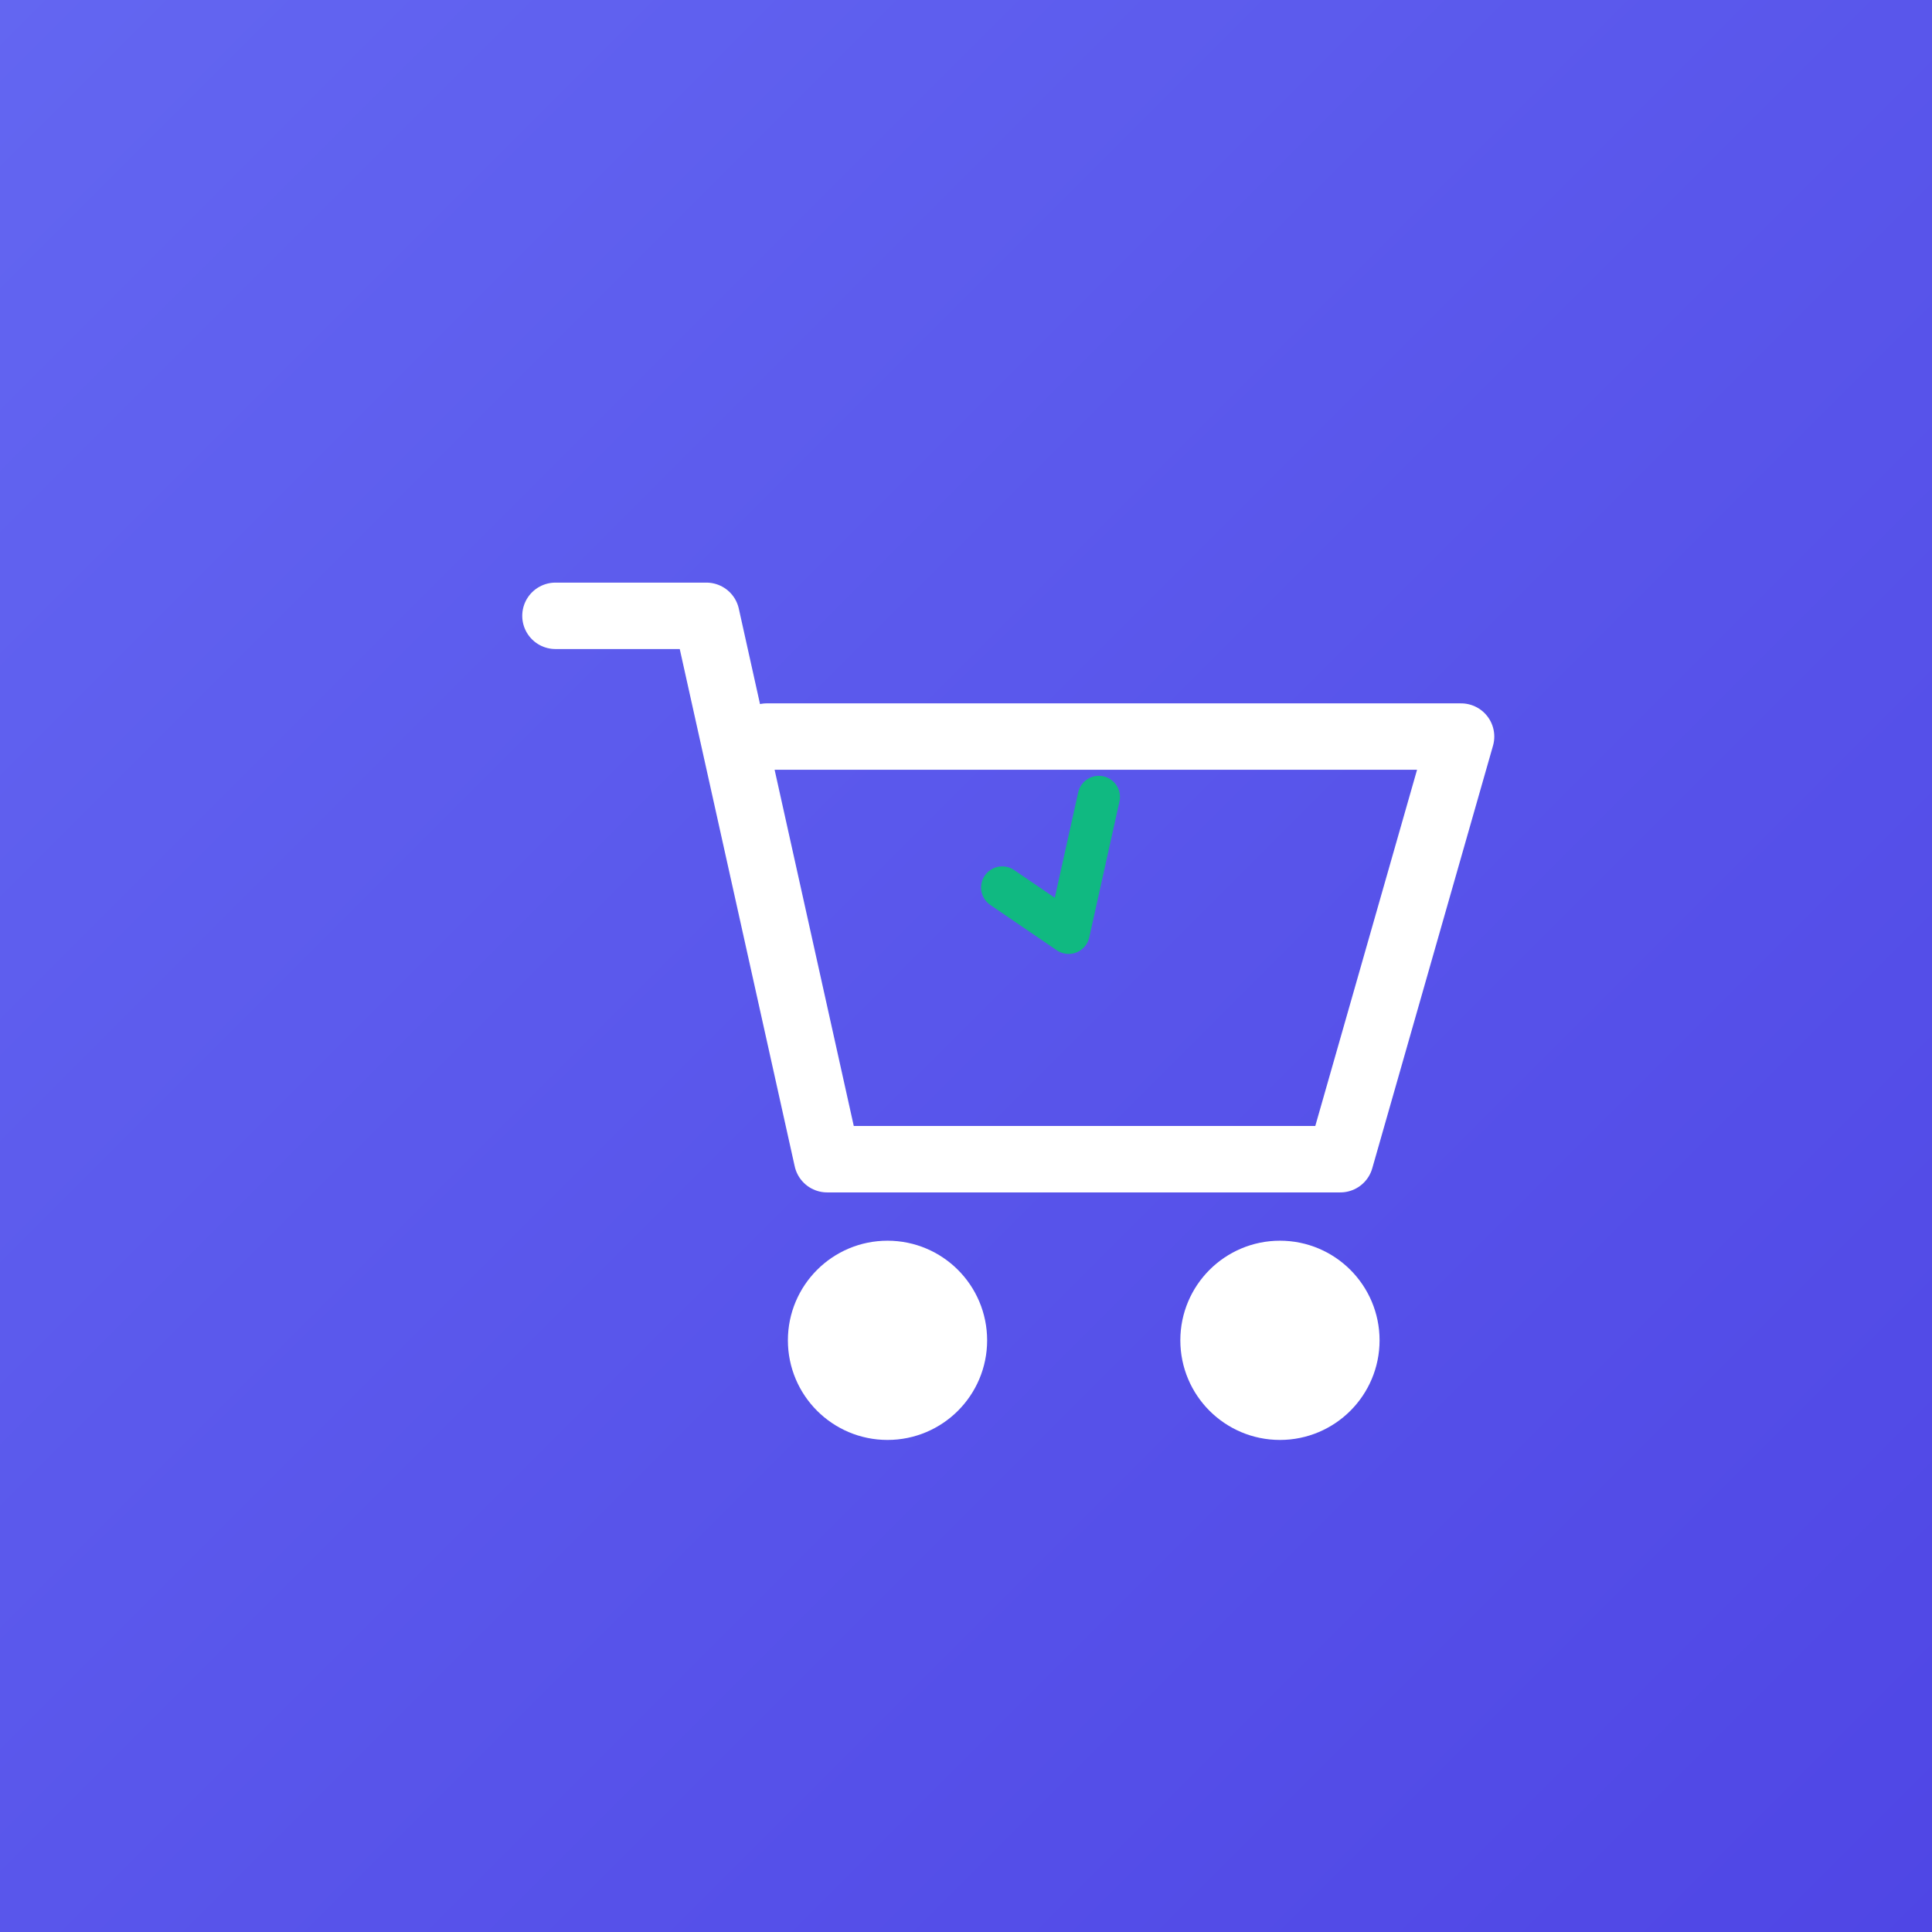
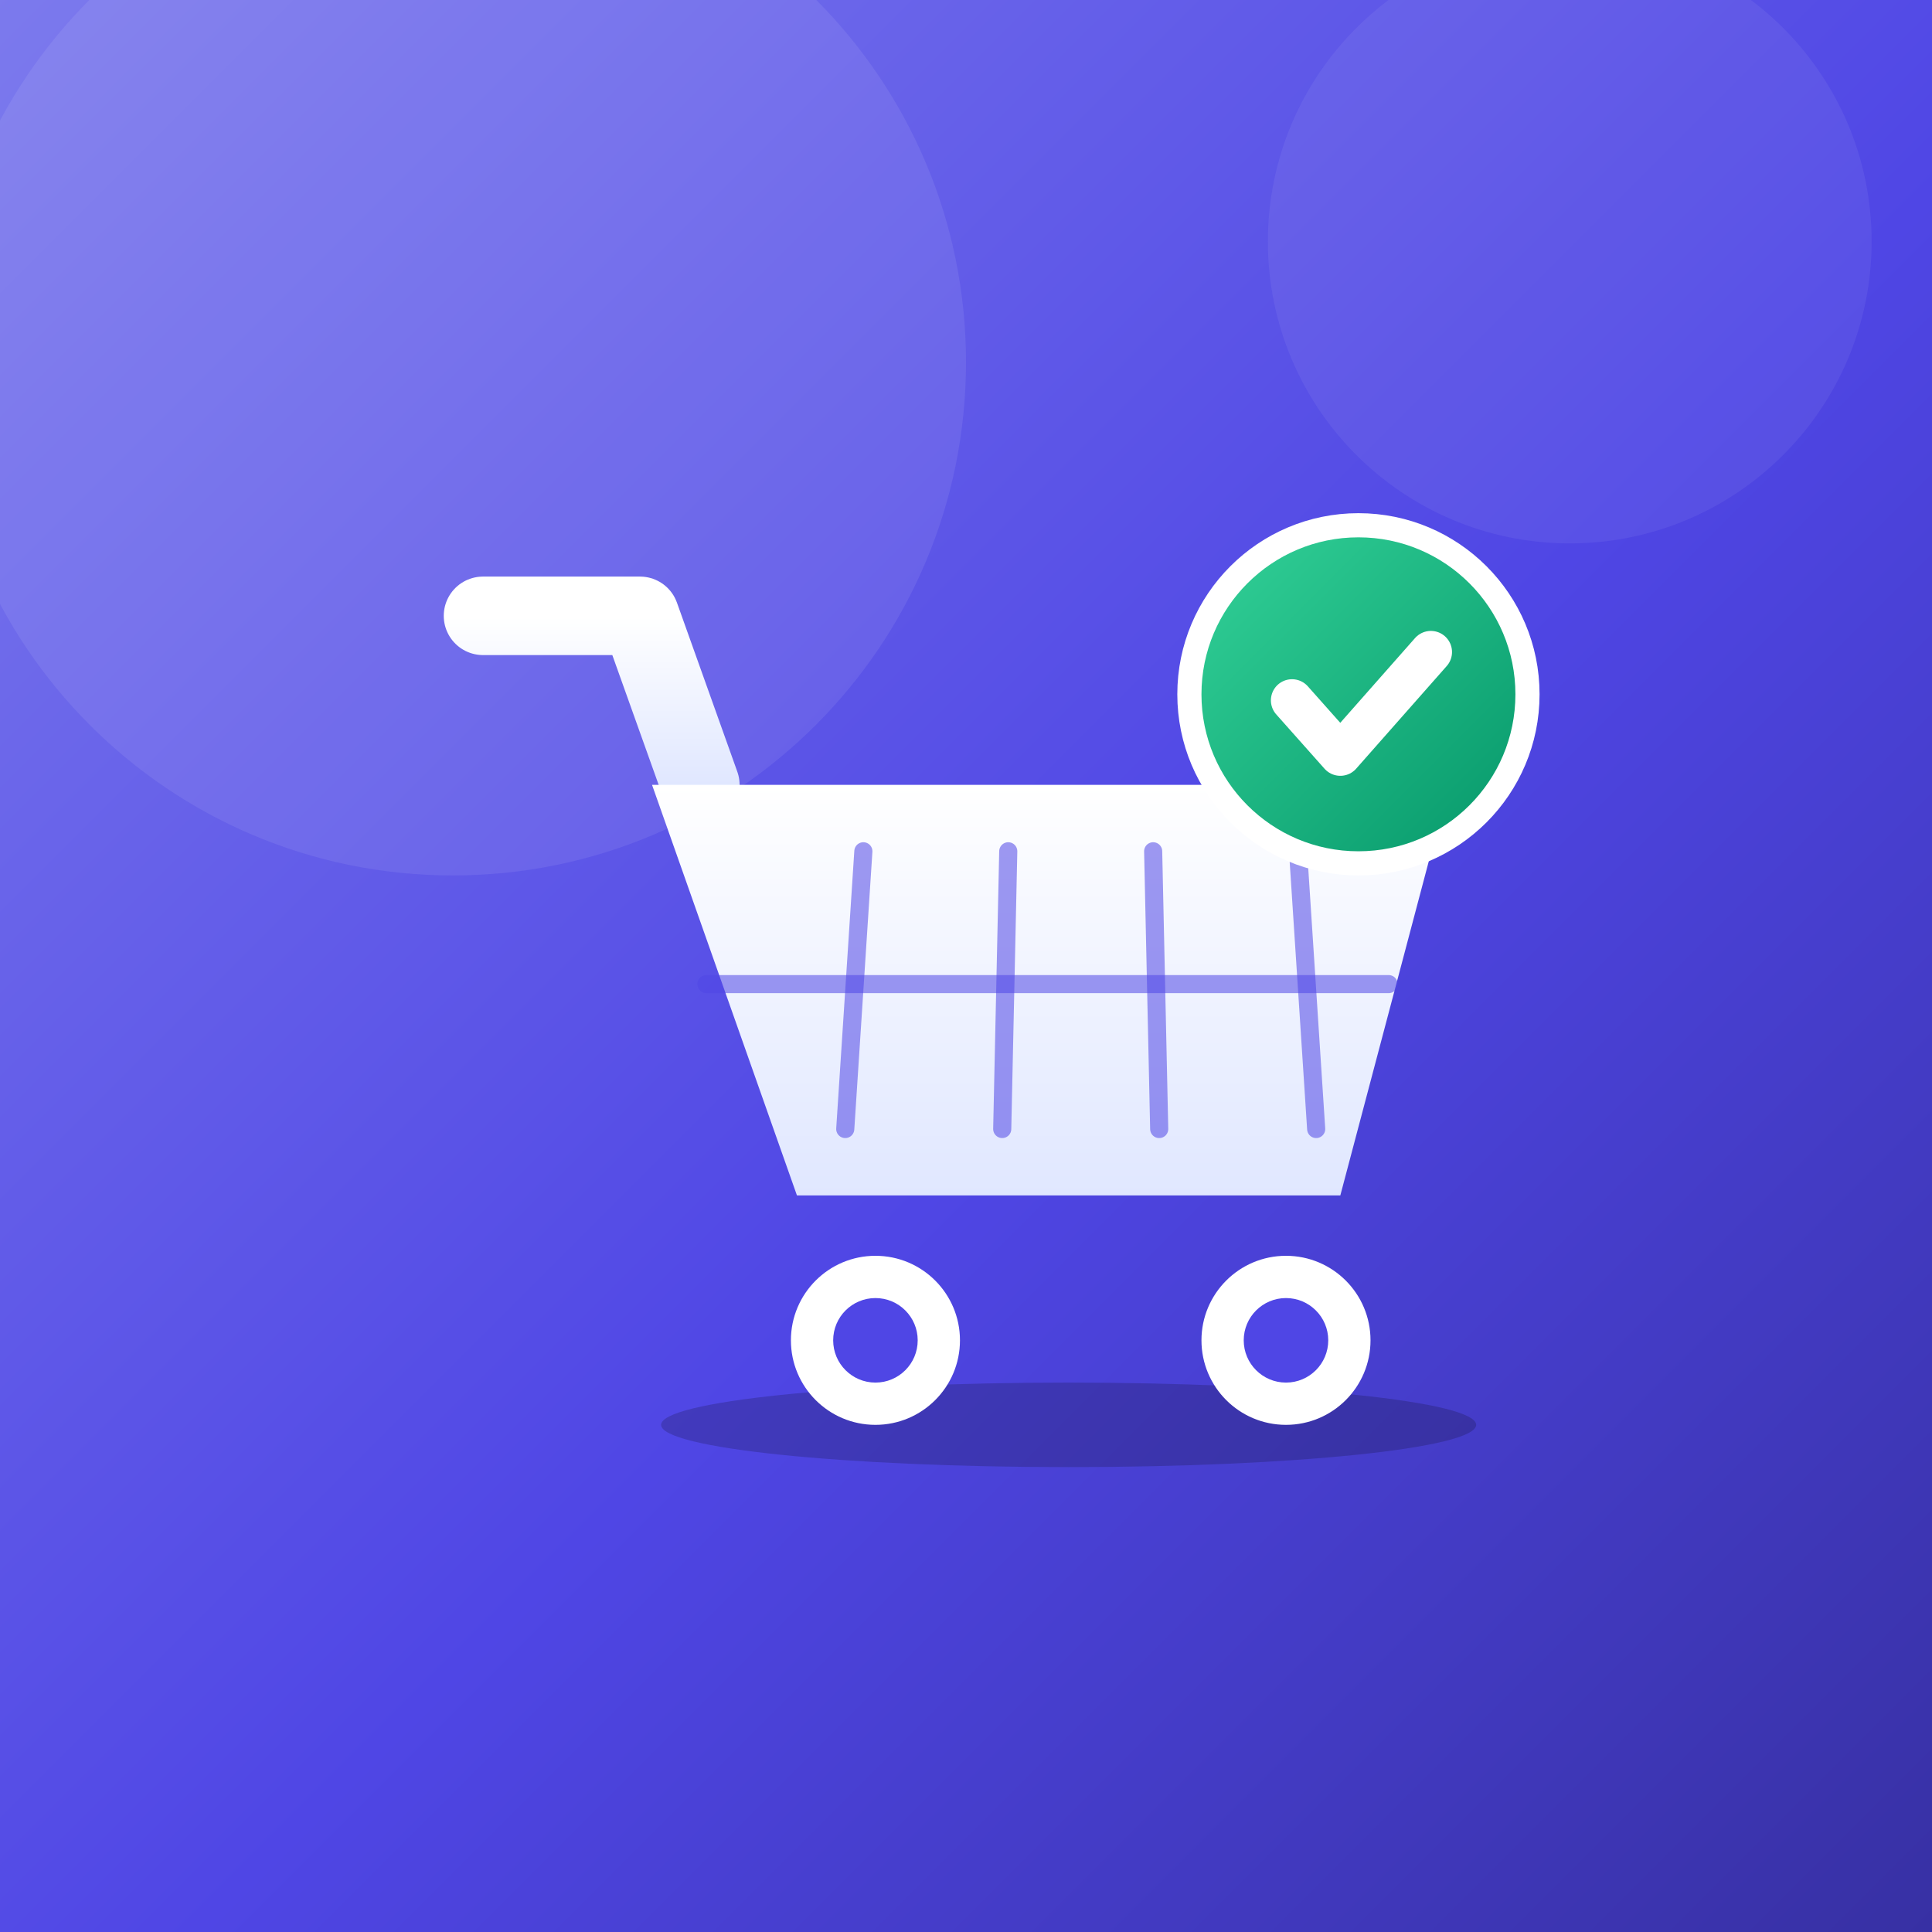
<svg xmlns="http://www.w3.org/2000/svg" viewBox="0 0 640 640">
  <defs>
-     <linearGradient id="g" x1="0" y1="0" x2="1" y2="1">
-       <stop offset="0" stop-color="#6366F1" />
-       <stop offset="1" stop-color="#4F46E5" />
+     <linearGradient id="bg" x1="0" y1="0" x2="1" y2="1">
+       <stop offset="0" stop-color="#7C7AED" />
+       <stop offset="0.55" stop-color="#4F46E5" />
+       <stop offset="1" stop-color="#3730A3" />
+     </linearGradient>
+     <linearGradient id="cart" x1="0" y1="0" x2="0" y2="1">
+       <stop offset="0" stop-color="#FFFFFF" />
+       <stop offset="1" stop-color="#E0E7FF" />
+     </linearGradient>
+     <linearGradient id="check" x1="0" y1="0" x2="1" y2="1">
+       <stop offset="0" stop-color="#34D399" />
+       <stop offset="1" stop-color="#059669" />
    </linearGradient>
  </defs>
-   <rect width="640" height="640" fill="url(#g)" />
+   <rect width="640" height="640" fill="url(#bg)" />
+   <circle cx="150" cy="120" r="170" fill="#FFFFFF" opacity="0.08" />
+   <circle cx="520" cy="80" r="100" fill="#FFFFFF" opacity="0.06" />
  <g transform="translate(64,64)">
-     <g fill="none" stroke="#ffffff" stroke-width="22" stroke-linecap="round" stroke-linejoin="round">
-       <path d="M120 140 H170 L210 320 H380 L420 180 H190" />
-       <circle cx="230" cy="380" r="22" fill="#ffffff" />
-       <circle cx="360" cy="380" r="22" fill="#ffffff" />
-     </g>
-     <path d="M300 200 L290 245 L268 230" stroke="#10B981" stroke-width="14" stroke-linecap="round" stroke-linejoin="round" fill="none" />
+     <ellipse cx="290" cy="408" rx="135" ry="14" fill="#000000" opacity="0.18" />
+     <path d="M 96 140 L 148 140 L 168 196" stroke="url(#cart)" stroke-width="26" stroke-linecap="round" stroke-linejoin="round" fill="none" />
+     <path d="M 152 196 L 416 196 L 380 332 L 200 332 Z" fill="url(#cart)" />
+     <line x1="222" y1="218" x2="216" y2="310" stroke="#4F46E5" stroke-width="6" stroke-linecap="round" opacity="0.55" />
+     <line x1="270" y1="218" x2="268" y2="310" stroke="#4F46E5" stroke-width="6" stroke-linecap="round" opacity="0.55" />
+     <line x1="318" y1="218" x2="320" y2="310" stroke="#4F46E5" stroke-width="6" stroke-linecap="round" opacity="0.55" />
+     <line x1="366" y1="218" x2="372" y2="310" stroke="#4F46E5" stroke-width="6" stroke-linecap="round" opacity="0.55" />
+     <line x1="170" y1="262" x2="396" y2="262" stroke="#4F46E5" stroke-width="6" stroke-linecap="round" opacity="0.55" />
+     <circle cx="226" cy="380" r="28" fill="#FFFFFF" />
+     <circle cx="226" cy="380" r="14" fill="#4F46E5" />
+     <circle cx="362" cy="380" r="28" fill="#FFFFFF" />
+     <circle cx="362" cy="380" r="14" fill="#4F46E5" />
+     <circle cx="386" cy="166" r="56" fill="url(#check)" stroke="#FFFFFF" stroke-width="8" />
+     <path d="M 364 168 L 380 186 L 410 152" stroke="#FFFFFF" stroke-width="14" stroke-linecap="round" stroke-linejoin="round" fill="none" />
  </g>
</svg>
